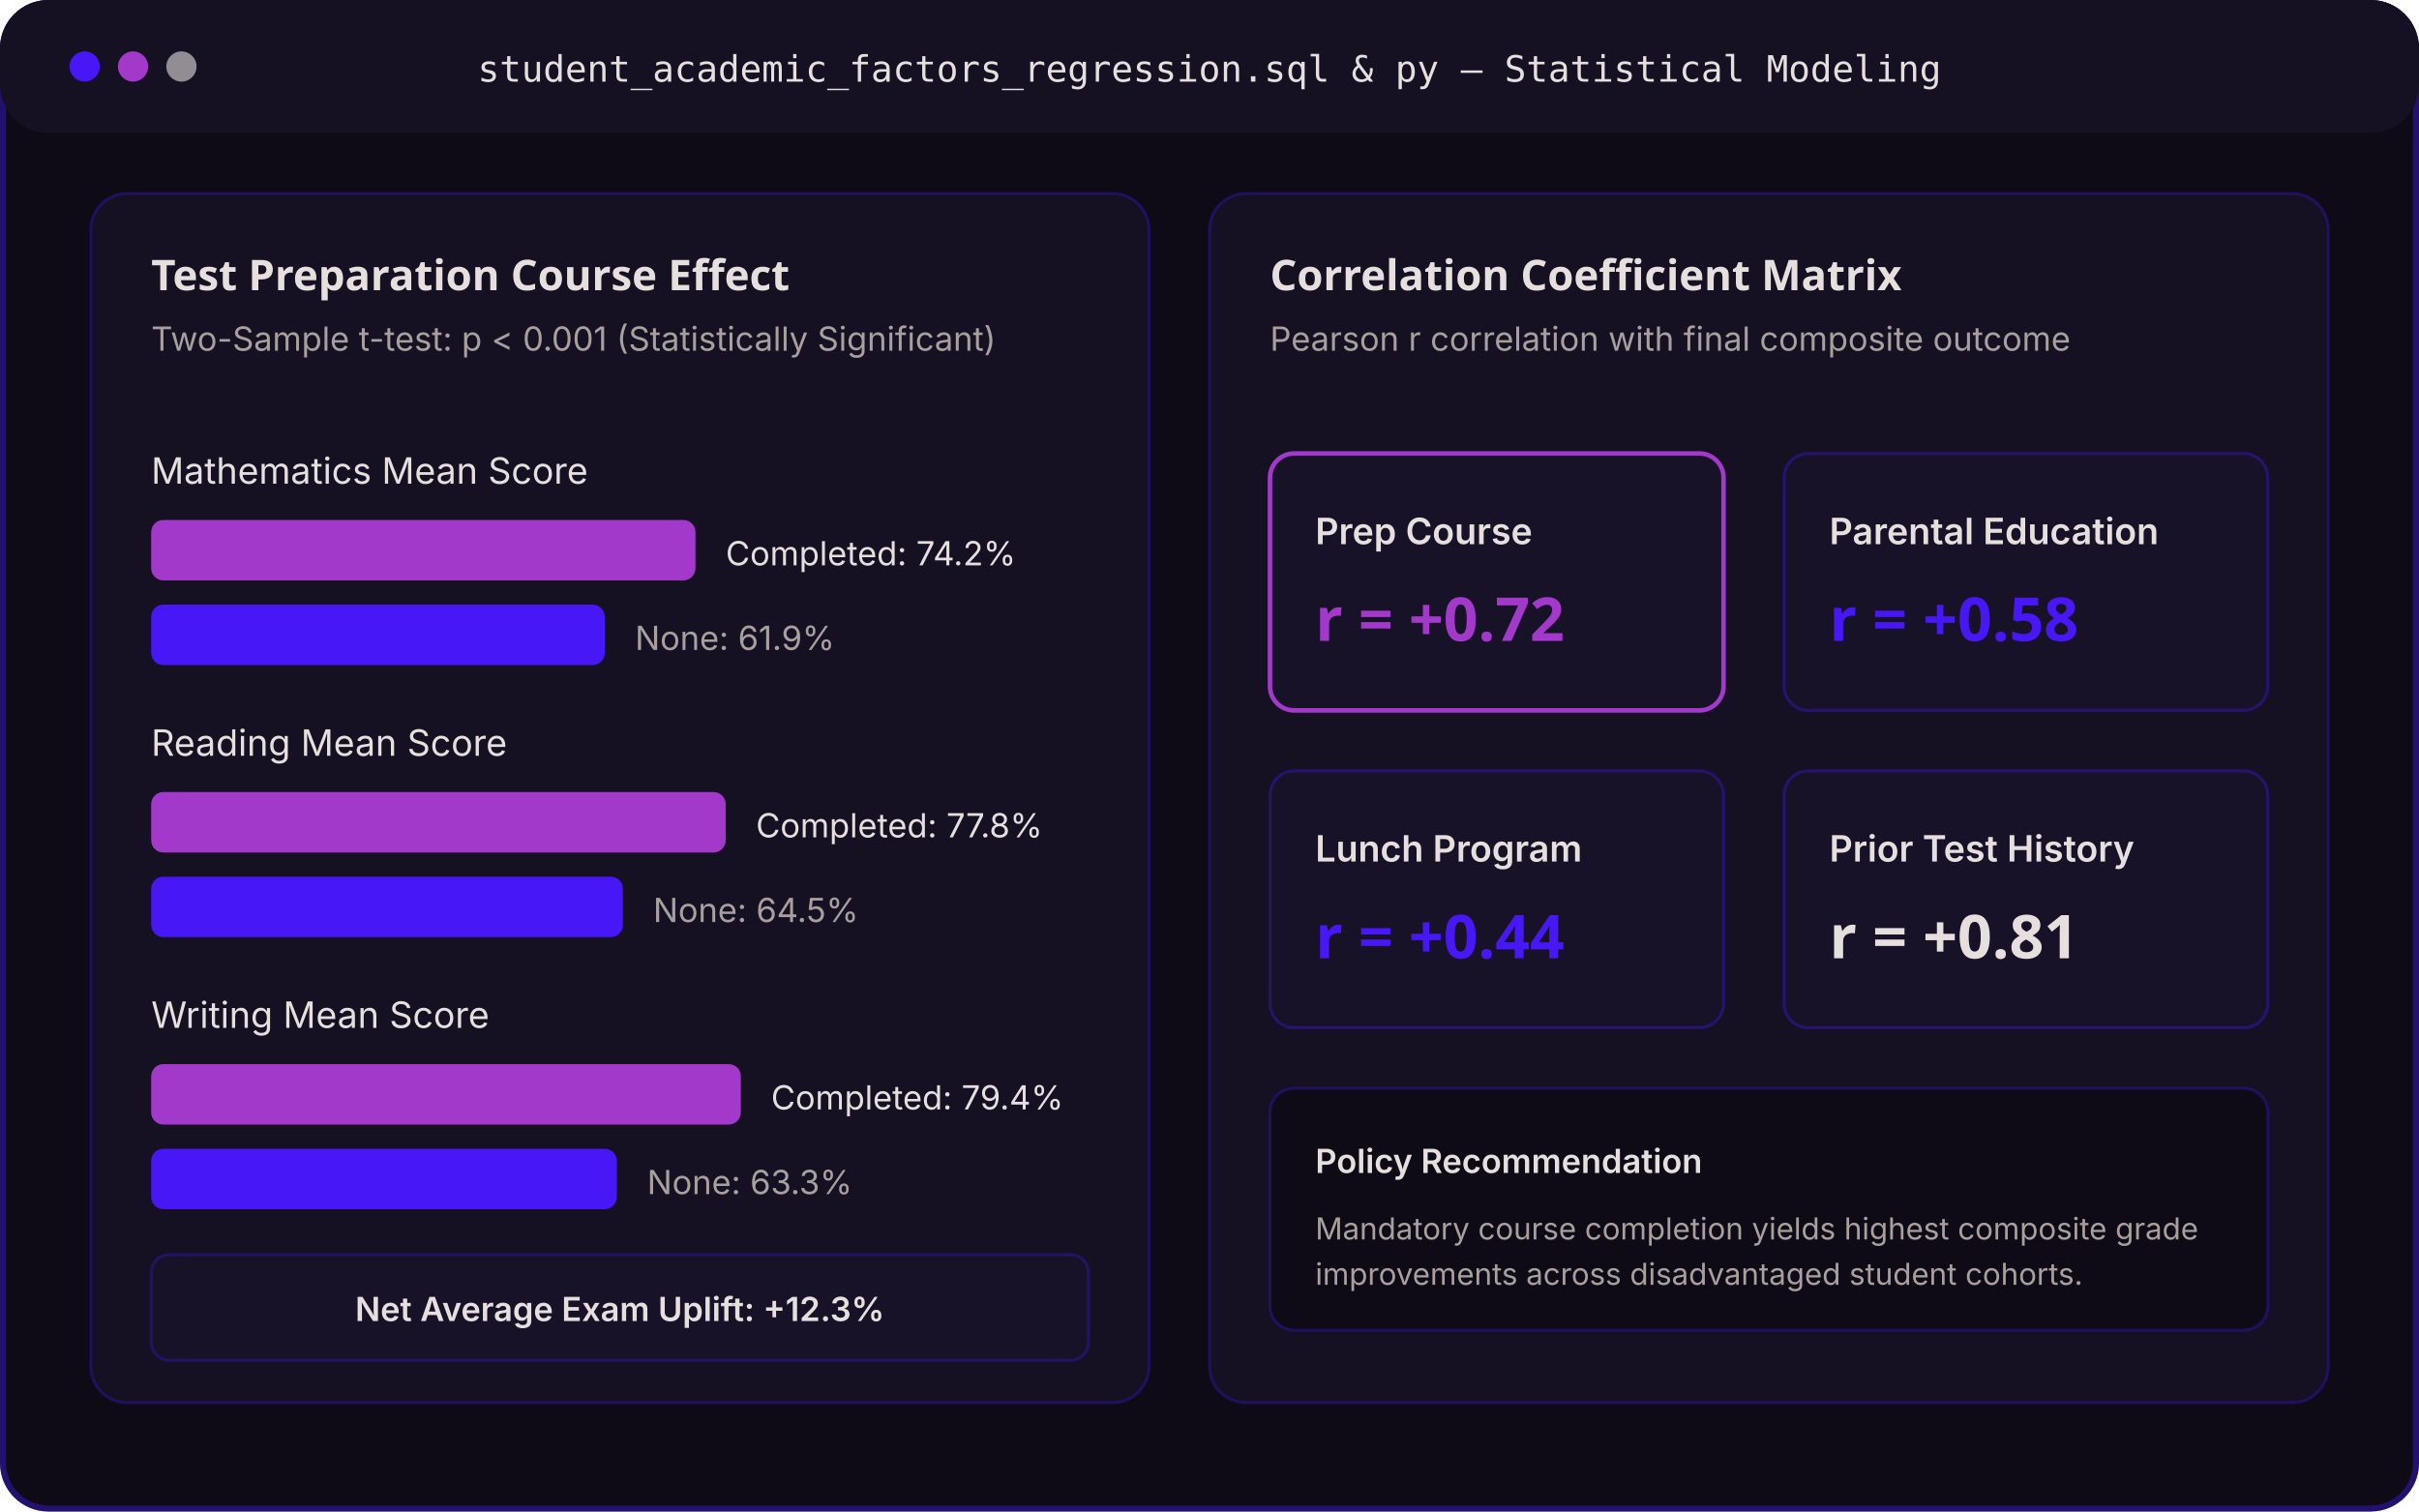
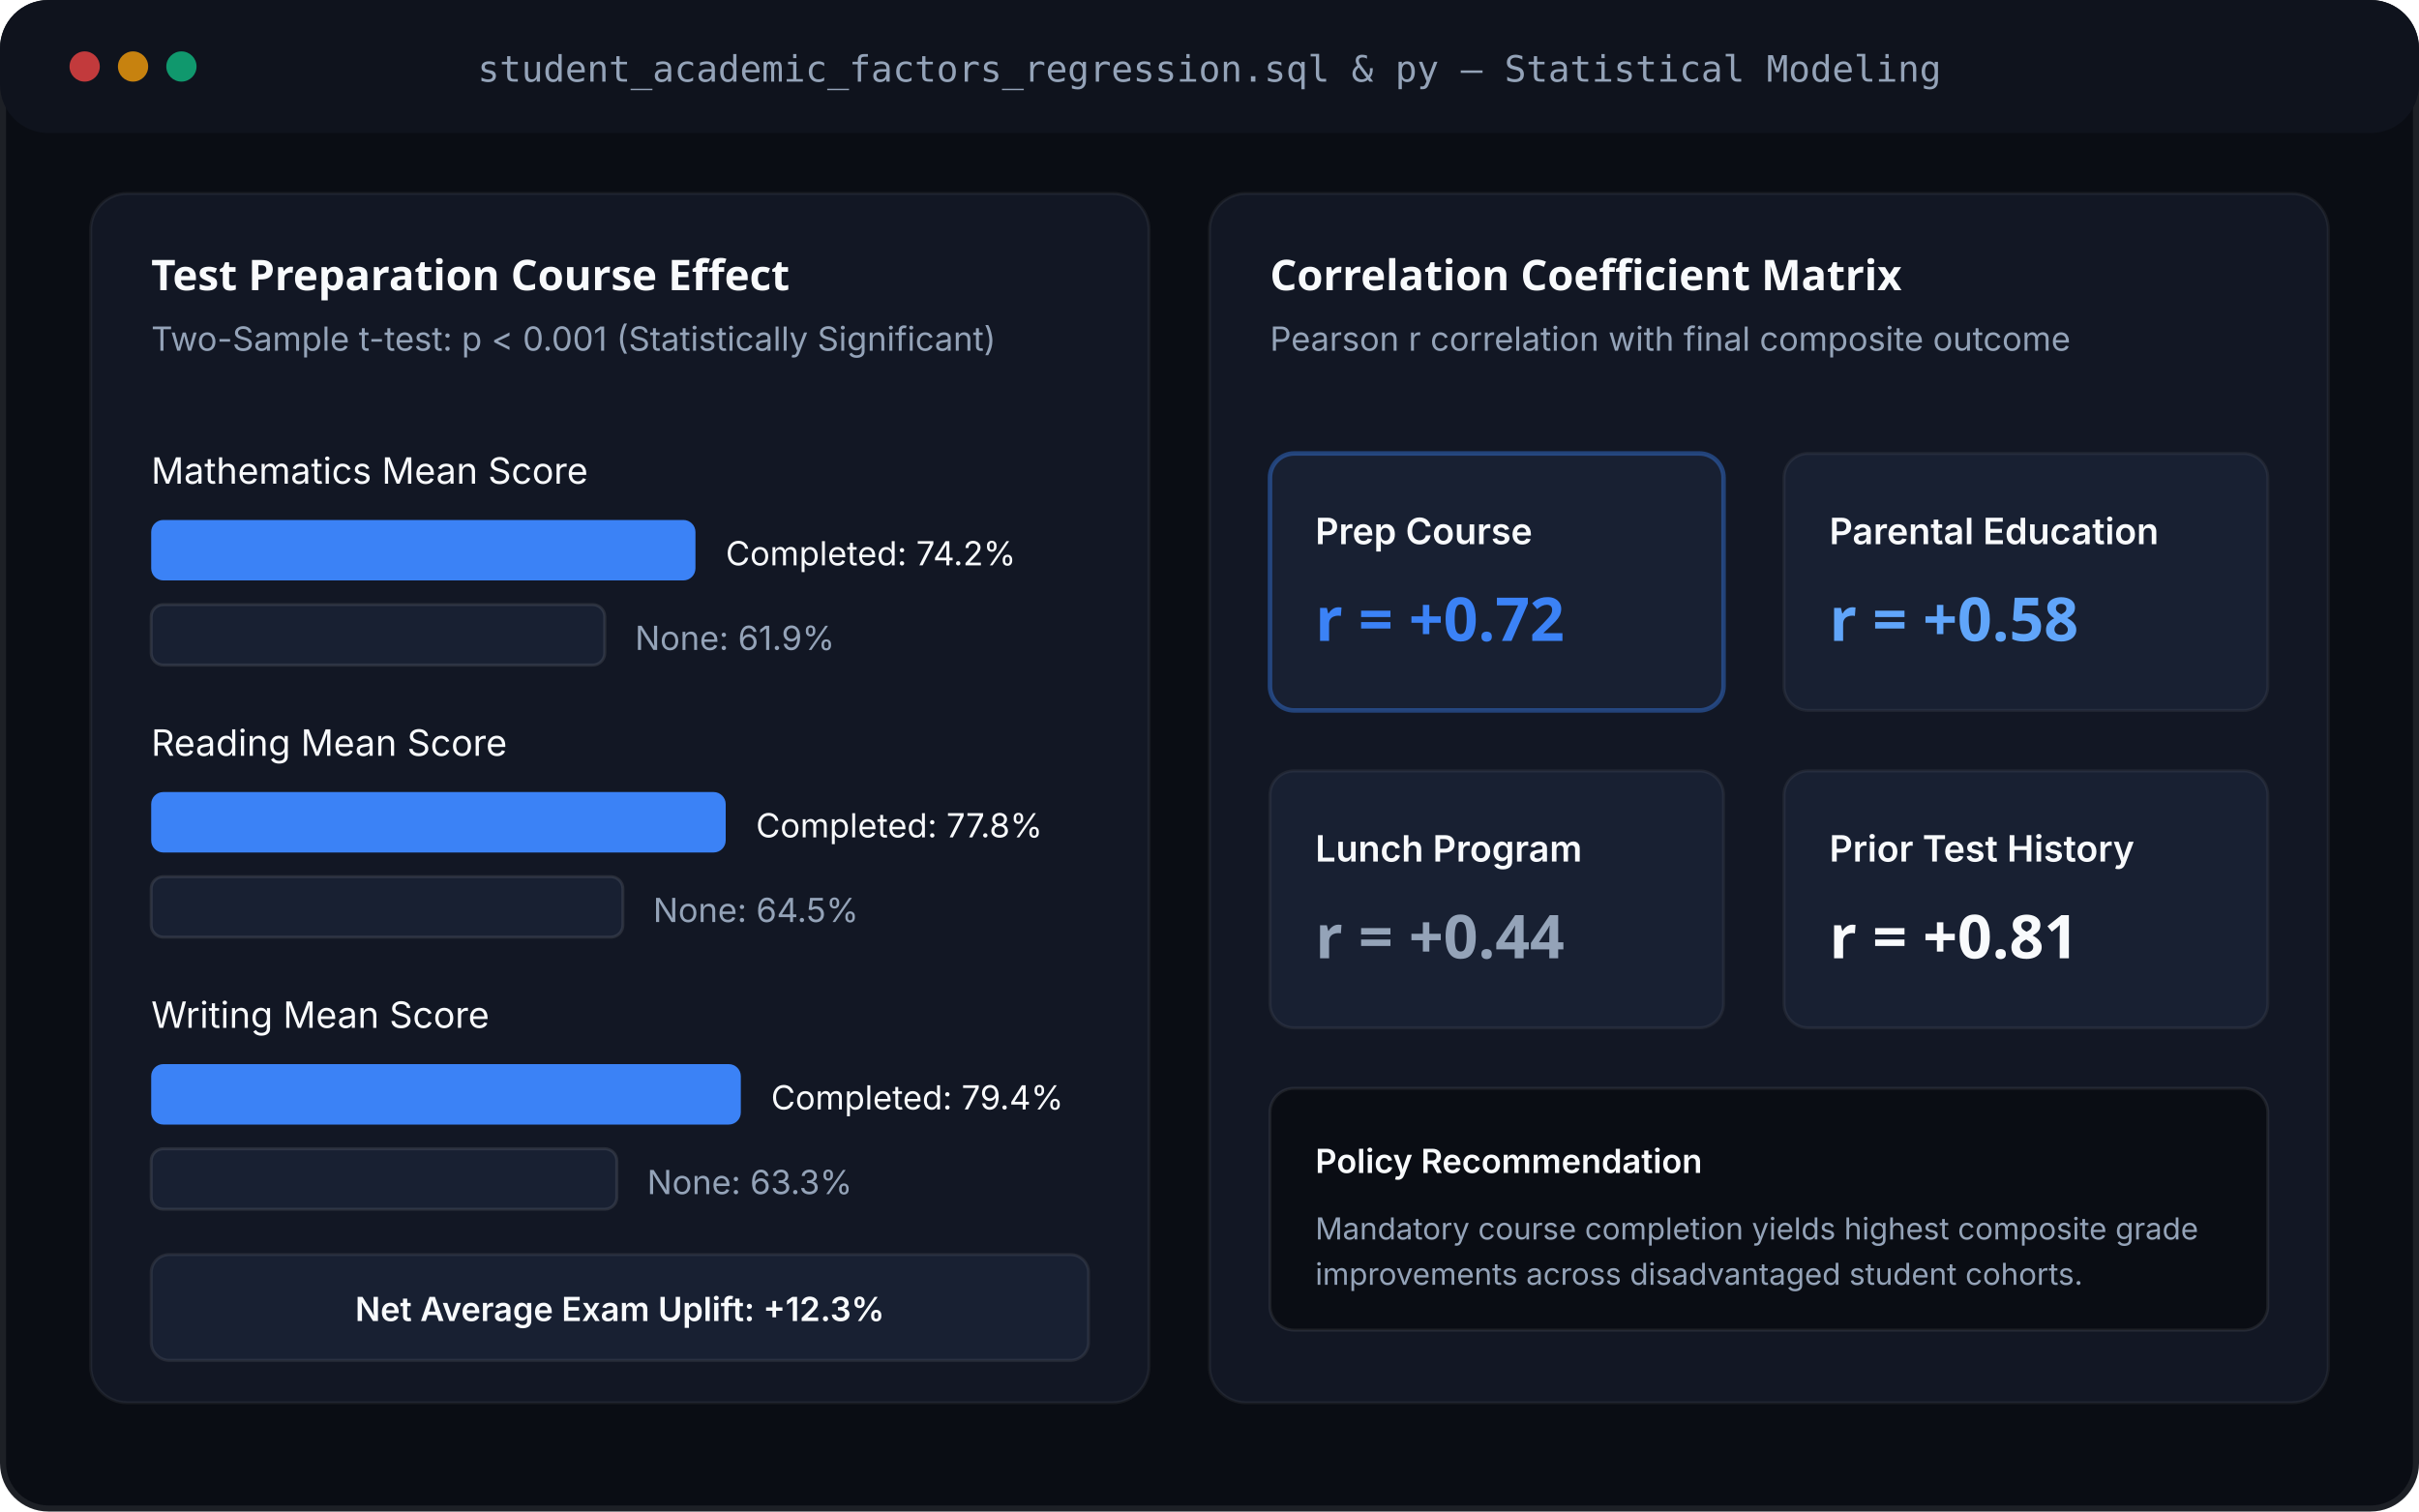
<svg xmlns="http://www.w3.org/2000/svg" viewBox="0 0 800 500" width="800" height="500">
-   <rect width="800" height="500" rx="16" fill="#0E0B16" />
-   <rect x="1" y="1" width="798" height="498" rx="15" fill="none" stroke="rgba(71, 23, 246, 0.4)" stroke-width="2" />
-   <rect x="0" y="0" width="800" height="44" rx="16" fill="#151022" />
-   <circle cx="28" cy="22" r="5" fill="#4717F6" />
-   <circle cx="44" cy="22" r="5" fill="#A239CA" />
-   <circle cx="60" cy="22" r="5" fill="#E7DFDD" opacity="0.6" />
-   <text x="400" y="27" font-family="'JetBrains Mono', monospace" font-size="12" fill="#E7DFDD" text-anchor="middle">student_academic_factors_regression.sql &amp; py — Statistical Modeling</text>
-   <rect x="30" y="64" width="350" height="400" rx="12" fill="#151022" stroke="rgba(71, 23, 246, 0.3)" />
-   <text x="50" y="96" font-family="'Sora', sans-serif" font-size="14" fill="#E7DFDD" font-weight="600">Test Preparation Course Effect</text>
-   <text x="50" y="116" font-family="'Inter', sans-serif" font-size="11" fill="#A99F9D">Two-Sample t-test: p &lt; 0.001 (Statistically Significant)</text>
-   <text x="50" y="160" font-family="'Inter', sans-serif" font-size="12" fill="#E7DFDD">Mathematics Mean Score</text>
-   <rect x="50" y="172" width="180" height="20" rx="4" fill="#A239CA" />
-   <text x="240" y="187" font-family="'Inter', sans-serif" font-size="11" fill="#E7DFDD">Completed: 74.2%</text>
-   <rect x="50" y="200" width="150" height="20" rx="4" fill="#4717F6" />
-   <text x="210" y="215" font-family="'Inter', sans-serif" font-size="11" fill="#A99F9D">None: 61.9%</text>
-   <text x="50" y="250" font-family="'Inter', sans-serif" font-size="12" fill="#E7DFDD">Reading Mean Score</text>
-   <rect x="50" y="262" width="190" height="20" rx="4" fill="#A239CA" />
-   <text x="250" y="277" font-family="'Inter', sans-serif" font-size="11" fill="#E7DFDD">Completed: 77.8%</text>
-   <rect x="50" y="290" width="156" height="20" rx="4" fill="#4717F6" />
-   <text x="216" y="305" font-family="'Inter', sans-serif" font-size="11" fill="#A99F9D">None: 64.5%</text>
-   <text x="50" y="340" font-family="'Inter', sans-serif" font-size="12" fill="#E7DFDD">Writing Mean Score</text>
-   <rect x="50" y="352" width="195" height="20" rx="4" fill="#A239CA" />
-   <text x="255" y="367" font-family="'Inter', sans-serif" font-size="11" fill="#E7DFDD">Completed: 79.4%</text>
-   <rect x="50" y="380" width="154" height="20" rx="4" fill="#4717F6" />
-   <text x="214" y="395" font-family="'Inter', sans-serif" font-size="11" fill="#A99F9D">None: 63.3%</text>
-   <rect x="50" y="415" width="310" height="35" rx="6" fill="#181228" stroke="rgba(71, 23, 246, 0.3)" />
-   <text x="205" y="437" font-family="'Inter', sans-serif" font-size="11" fill="#E7DFDD" text-anchor="middle" font-weight="600">Net Average Exam Uplift: +12.3%</text>
-   <rect x="400" y="64" width="370" height="400" rx="12" fill="#151022" stroke="rgba(71, 23, 246, 0.3)" />
-   <text x="420" y="96" font-family="'Sora', sans-serif" font-size="14" fill="#E7DFDD" font-weight="600">Correlation Coefficient Matrix</text>
-   <text x="420" y="116" font-family="'Inter', sans-serif" font-size="11" fill="#A99F9D">Pearson r correlation with final composite outcome</text>
-   <rect x="420" y="150" width="150" height="85" rx="8" fill="#181228" stroke="#A239CA" stroke-width="1.5" />
-   <text x="435" y="180" font-family="'Inter', sans-serif" font-size="12" fill="#E7DFDD" font-weight="600">Prep Course</text>
-   <text x="435" y="212" font-family="'Sora', sans-serif" font-size="20" fill="#A239CA" font-weight="700">r = +0.72</text>
-   <rect x="590" y="150" width="160" height="85" rx="8" fill="#181228" stroke="rgba(71, 23, 246, 0.35)" />
-   <text x="605" y="180" font-family="'Inter', sans-serif" font-size="12" fill="#E7DFDD" font-weight="600">Parental Education</text>
-   <text x="605" y="212" font-family="'Sora', sans-serif" font-size="20" fill="#4717F6" font-weight="700">r = +0.58</text>
-   <rect x="420" y="255" width="150" height="85" rx="8" fill="#181228" stroke="rgba(71, 23, 246, 0.35)" />
-   <text x="435" y="285" font-family="'Inter', sans-serif" font-size="12" fill="#E7DFDD" font-weight="600">Lunch Program</text>
-   <text x="435" y="317" font-family="'Sora', sans-serif" font-size="20" fill="#4717F6" font-weight="700">r = +0.44</text>
-   <rect x="590" y="255" width="160" height="85" rx="8" fill="#181228" stroke="rgba(71, 23, 246, 0.35)" />
-   <text x="605" y="285" font-family="'Inter', sans-serif" font-size="12" fill="#E7DFDD" font-weight="600">Prior Test History</text>
-   <text x="605" y="317" font-family="'Sora', sans-serif" font-size="20" fill="#E7DFDD" font-weight="700">r = +0.81</text>
-   <rect x="420" y="360" width="330" height="80" rx="8" fill="#0E0B16" stroke="rgba(71, 23, 246, 0.3)" />
-   <text x="435" y="388" font-family="'Inter', sans-serif" font-size="11" fill="#E7DFDD" font-weight="600">Policy Recommendation</text>
-   <text x="435" y="410" font-family="'Inter', sans-serif" font-size="10" fill="#A99F9D">Mandatory course completion yields highest composite grade</text>
-   <text x="435" y="425" font-family="'Inter', sans-serif" font-size="10" fill="#A99F9D">improvements across disadvantaged student cohorts.</text>
+   <rect width="800" height="500" rx="16" fill="#0A0D14" />
+   <rect x="1" y="1" width="798" height="498" rx="15" fill="none" stroke="rgba(255, 255, 255, 0.08)" stroke-width="2" />
+   <rect x="0" y="0" width="800" height="44" rx="16" fill="#0F131D" />
+   <circle cx="28" cy="22" r="5" fill="#EF4444" opacity="0.8" />
+   <circle cx="44" cy="22" r="5" fill="#F59E0B" opacity="0.8" />
+   <circle cx="60" cy="22" r="5" fill="#10B981" opacity="0.8" />
+   <text x="400" y="27" font-family="'JetBrains Mono', monospace" font-size="12" fill="#94A3B8" text-anchor="middle">student_academic_factors_regression.sql &amp; py — Statistical Modeling</text>
+   <rect x="30" y="64" width="350" height="400" rx="12" fill="#121724" stroke="rgba(255, 255, 255, 0.06)" />
+   <text x="50" y="96" font-family="'Sora', sans-serif" font-size="14" fill="#F8FAFC" font-weight="600">Test Preparation Course Effect</text>
+   <text x="50" y="116" font-family="'Inter', sans-serif" font-size="11" fill="#94A3B8">Two-Sample t-test: p &lt; 0.001 (Statistically Significant)</text>
+   <text x="50" y="160" font-family="'Inter', sans-serif" font-size="12" fill="#F8FAFC">Mathematics Mean Score</text>
+   <rect x="50" y="172" width="180" height="20" rx="4" fill="#3B82F6" />
+   <text x="240" y="187" font-family="'Inter', sans-serif" font-size="11" fill="#F8FAFC">Completed: 74.2%</text>
+   <rect x="50" y="200" width="150" height="20" rx="4" fill="#182032" stroke="rgba(255, 255, 255, 0.1)" />
+   <text x="210" y="215" font-family="'Inter', sans-serif" font-size="11" fill="#94A3B8">None: 61.9%</text>
+   <text x="50" y="250" font-family="'Inter', sans-serif" font-size="12" fill="#F8FAFC">Reading Mean Score</text>
+   <rect x="50" y="262" width="190" height="20" rx="4" fill="#3B82F6" />
+   <text x="250" y="277" font-family="'Inter', sans-serif" font-size="11" fill="#F8FAFC">Completed: 77.8%</text>
+   <rect x="50" y="290" width="156" height="20" rx="4" fill="#182032" stroke="rgba(255, 255, 255, 0.1)" />
+   <text x="216" y="305" font-family="'Inter', sans-serif" font-size="11" fill="#94A3B8">None: 64.5%</text>
+   <text x="50" y="340" font-family="'Inter', sans-serif" font-size="12" fill="#F8FAFC">Writing Mean Score</text>
+   <rect x="50" y="352" width="195" height="20" rx="4" fill="#3B82F6" />
+   <text x="255" y="367" font-family="'Inter', sans-serif" font-size="11" fill="#F8FAFC">Completed: 79.4%</text>
+   <rect x="50" y="380" width="154" height="20" rx="4" fill="#182032" stroke="rgba(255, 255, 255, 0.1)" />
+   <text x="214" y="395" font-family="'Inter', sans-serif" font-size="11" fill="#94A3B8">None: 63.3%</text>
+   <rect x="50" y="415" width="310" height="35" rx="6" fill="#182032" stroke="rgba(255, 255, 255, 0.08)" />
+   <text x="205" y="437" font-family="'Inter', sans-serif" font-size="11" fill="#F8FAFC" text-anchor="middle" font-weight="600">Net Average Exam Uplift: +12.3%</text>
+   <rect x="400" y="64" width="370" height="400" rx="12" fill="#121724" stroke="rgba(255, 255, 255, 0.06)" />
+   <text x="420" y="96" font-family="'Sora', sans-serif" font-size="14" fill="#F8FAFC" font-weight="600">Correlation Coefficient Matrix</text>
+   <text x="420" y="116" font-family="'Inter', sans-serif" font-size="11" fill="#94A3B8">Pearson r correlation with final composite outcome</text>
+   <rect x="420" y="150" width="150" height="85" rx="8" fill="#182032" stroke="rgba(59, 130, 246, 0.4)" stroke-width="1.5" />
+   <text x="435" y="180" font-family="'Inter', sans-serif" font-size="12" fill="#F8FAFC" font-weight="600">Prep Course</text>
+   <text x="435" y="212" font-family="'Sora', sans-serif" font-size="20" fill="#3B82F6" font-weight="700">r = +0.72</text>
+   <rect x="590" y="150" width="160" height="85" rx="8" fill="#182032" stroke="rgba(255, 255, 255, 0.06)" />
+   <text x="605" y="180" font-family="'Inter', sans-serif" font-size="12" fill="#F8FAFC" font-weight="600">Parental Education</text>
+   <text x="605" y="212" font-family="'Sora', sans-serif" font-size="20" fill="#60A5FA" font-weight="700">r = +0.58</text>
+   <rect x="420" y="255" width="150" height="85" rx="8" fill="#182032" stroke="rgba(255, 255, 255, 0.06)" />
+   <text x="435" y="285" font-family="'Inter', sans-serif" font-size="12" fill="#F8FAFC" font-weight="600">Lunch Program</text>
+   <text x="435" y="317" font-family="'Sora', sans-serif" font-size="20" fill="#94A3B8" font-weight="700">r = +0.44</text>
+   <rect x="590" y="255" width="160" height="85" rx="8" fill="#182032" stroke="rgba(255, 255, 255, 0.06)" />
+   <text x="605" y="285" font-family="'Inter', sans-serif" font-size="12" fill="#F8FAFC" font-weight="600">Prior Test History</text>
+   <text x="605" y="317" font-family="'Sora', sans-serif" font-size="20" fill="#F8FAFC" font-weight="700">r = +0.81</text>
+   <rect x="420" y="360" width="330" height="80" rx="8" fill="#0A0D14" stroke="rgba(255, 255, 255, 0.08)" />
+   <text x="435" y="388" font-family="'Inter', sans-serif" font-size="11" fill="#F8FAFC" font-weight="600">Policy Recommendation</text>
+   <text x="435" y="410" font-family="'Inter', sans-serif" font-size="10" fill="#94A3B8">Mandatory course completion yields highest composite grade</text>
+   <text x="435" y="425" font-family="'Inter', sans-serif" font-size="10" fill="#94A3B8">improvements across disadvantaged student cohorts.</text>
</svg>
